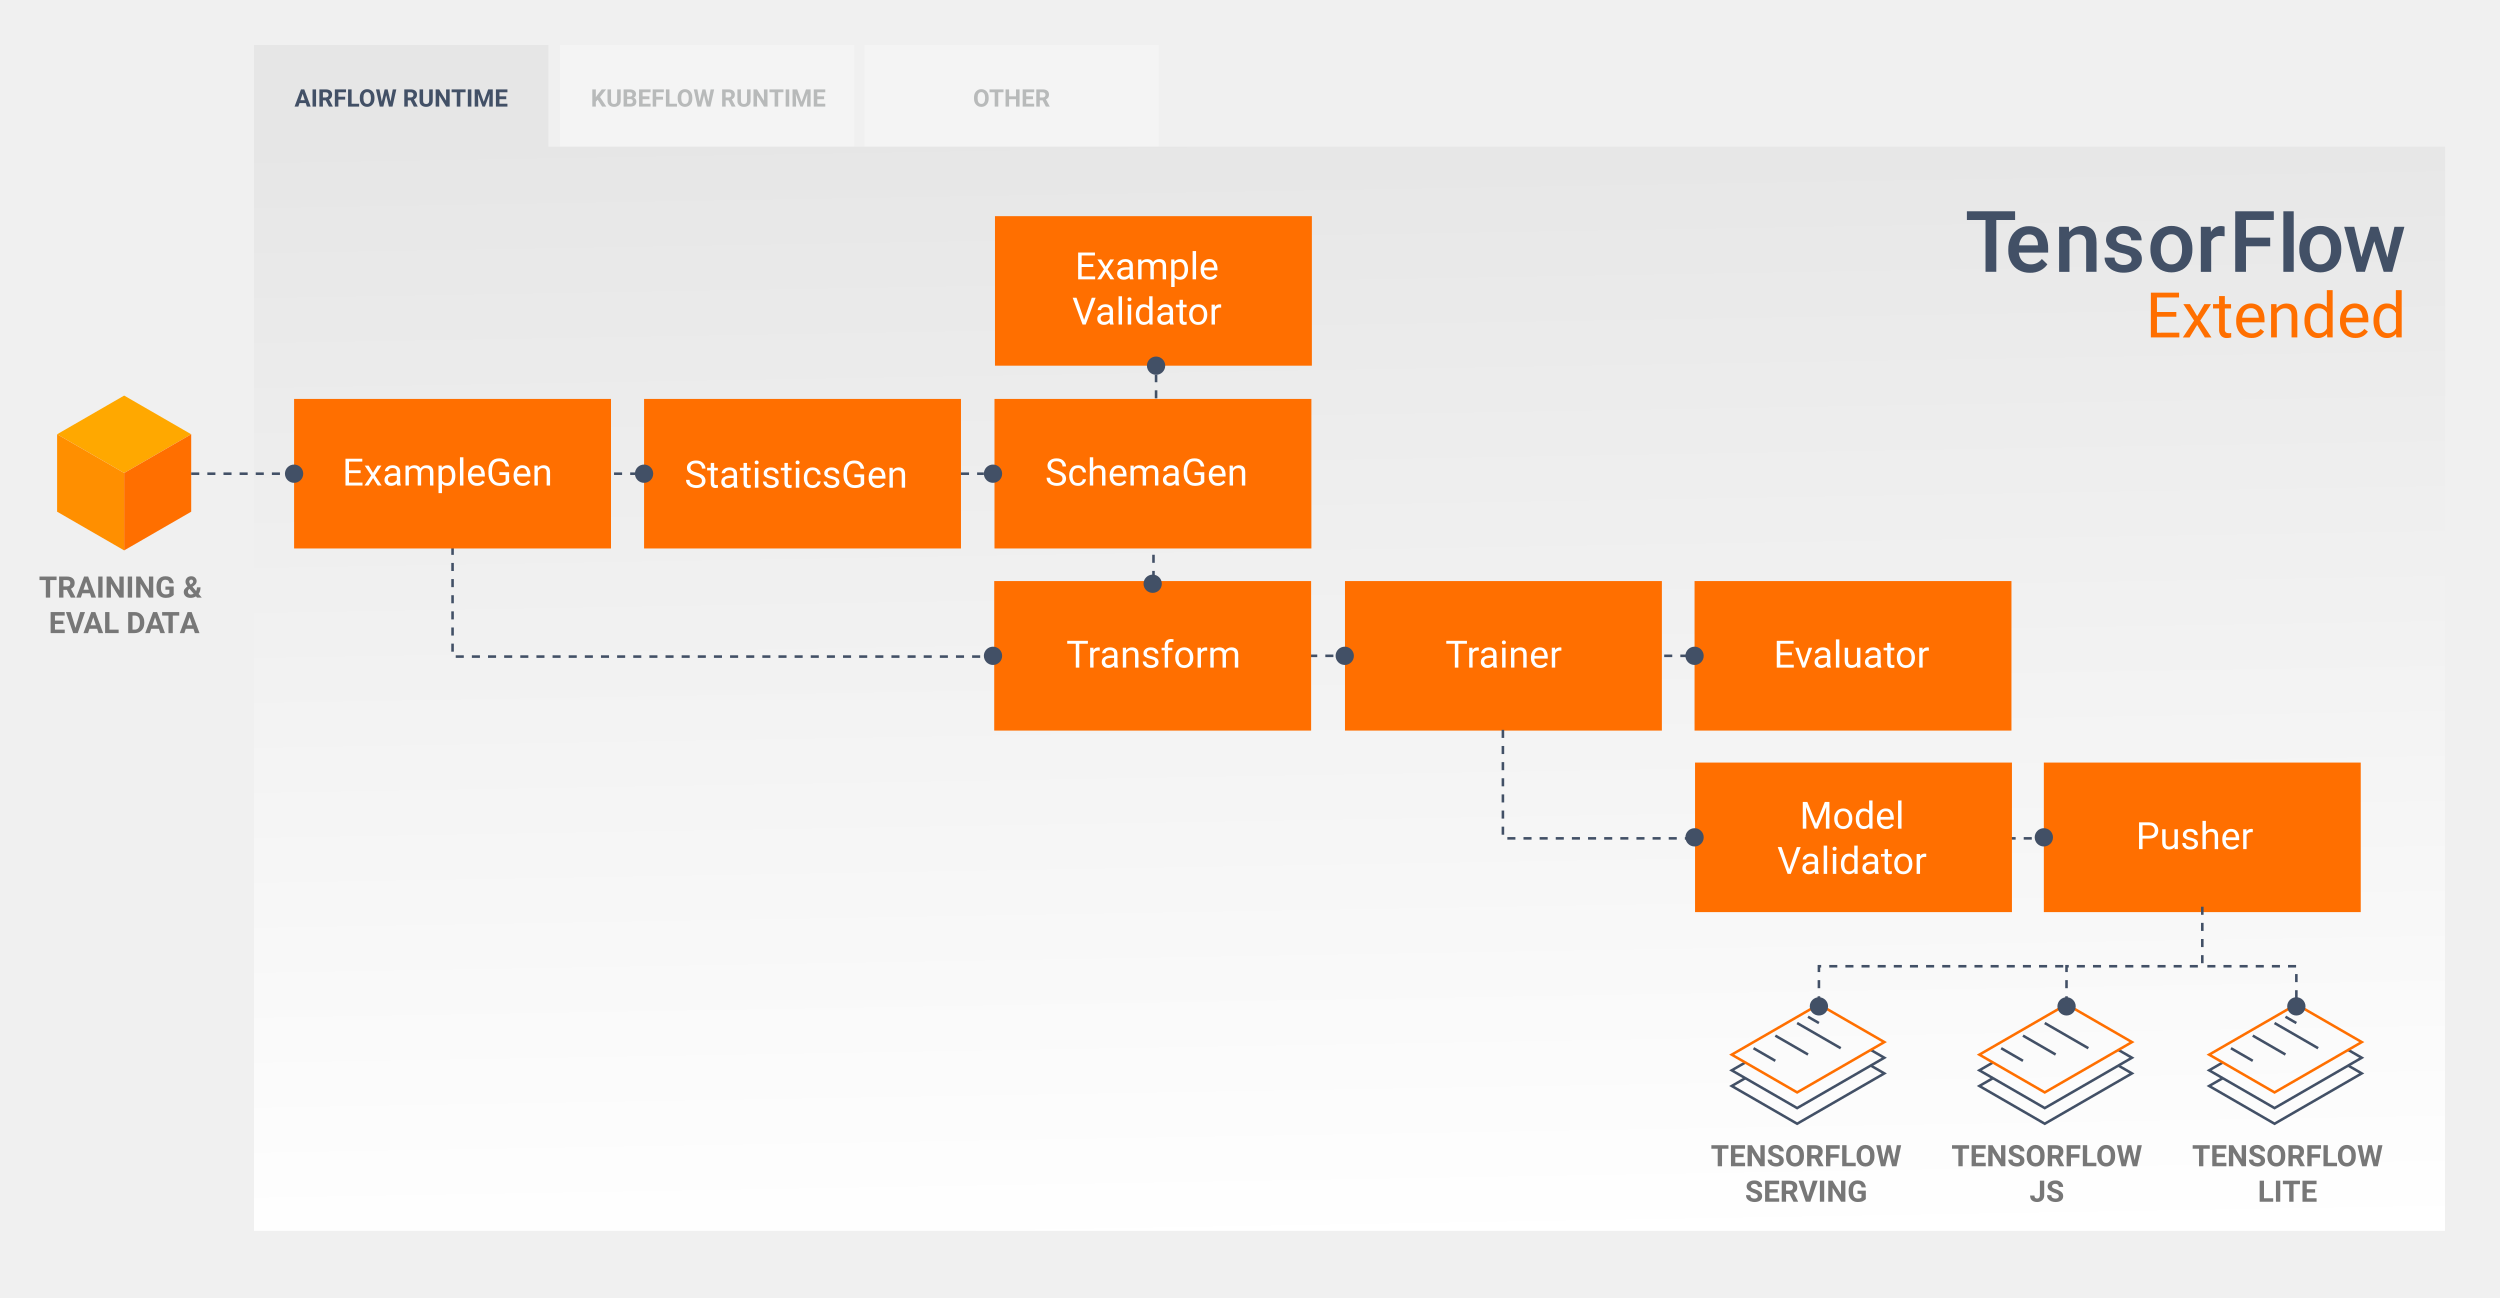
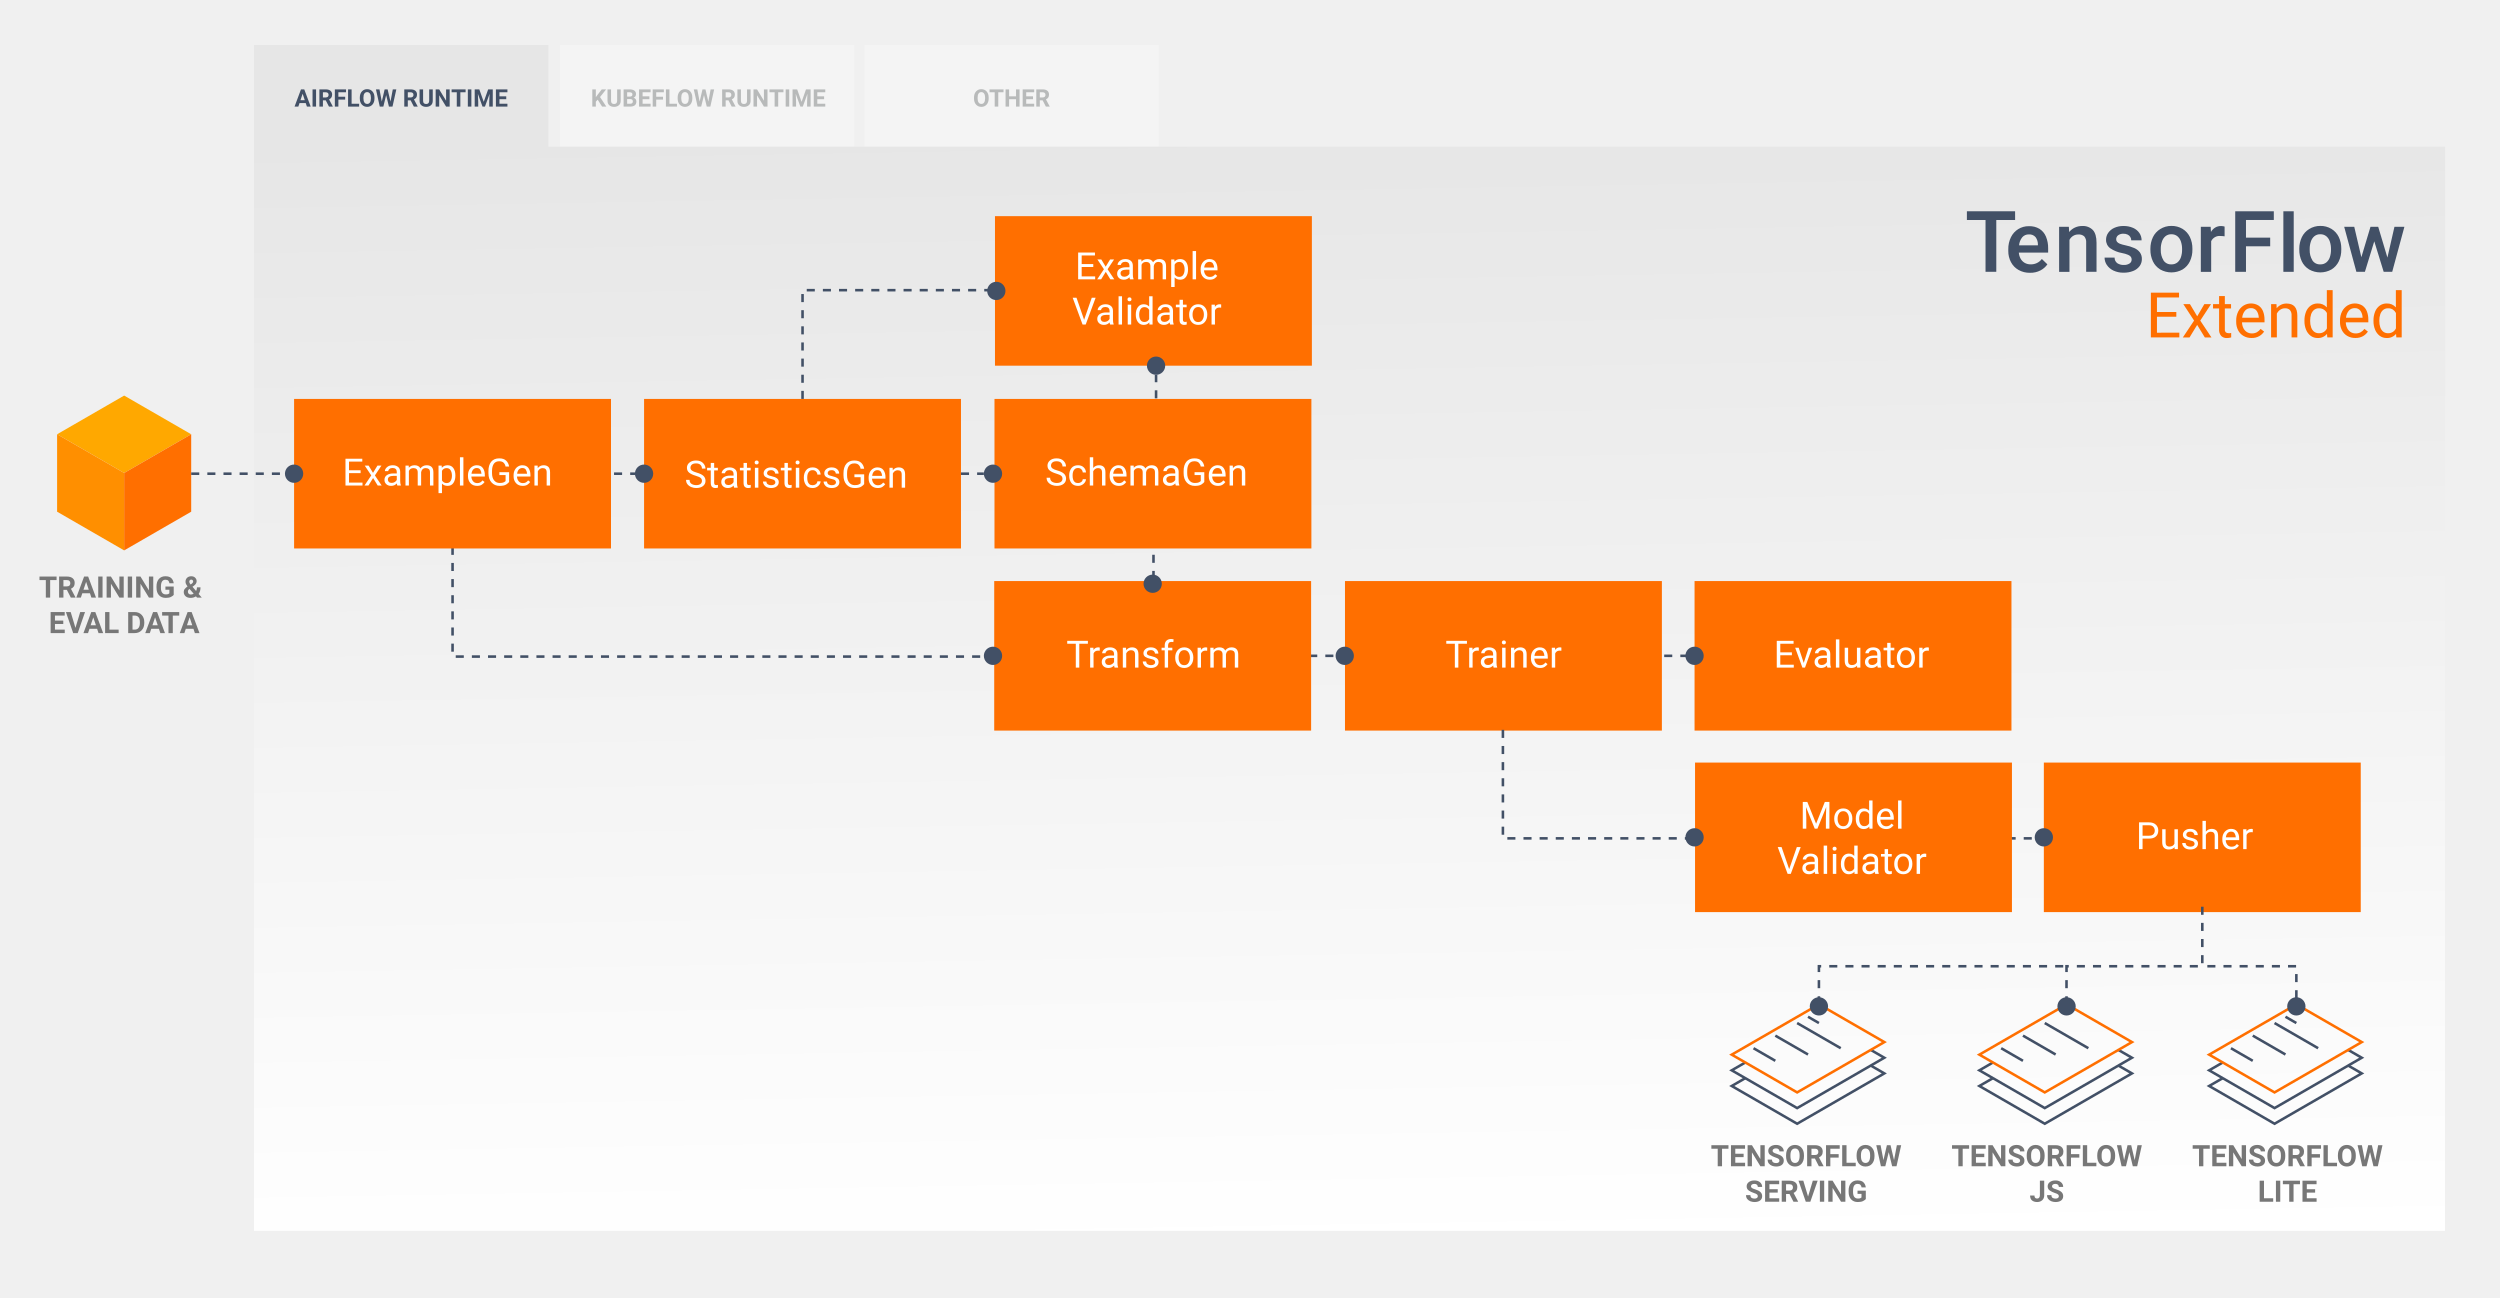
<svg xmlns="http://www.w3.org/2000/svg" id="svg161" viewBox="0 0 929.55 482.34">
  <defs>
    <style>.cls-1{fill:#f4f4f4;}.cls-2{fill:url(#linear-gradient);}.cls-3{fill:url(#linear-gradient-2);}.cls-4{font-size:11px;fill:#777;}.cls-14,.cls-18,.cls-4{font-family:Roboto-Bold, Roboto;font-weight:700;}.cls-5{letter-spacing:-0.03em;}.cls-6{letter-spacing:0em;}.cls-7{letter-spacing:-0.01em;}.cls-8{letter-spacing:0em;}.cls-9{letter-spacing:0em;}.cls-10{letter-spacing:0.01em;}.cls-11{letter-spacing:-0.06em;}.cls-12{letter-spacing:-0.01em;}.cls-13{letter-spacing:-0.06em;}.cls-14,.cls-18{font-size:9px;}.cls-14,.cls-25{fill:#425066;}.cls-15{letter-spacing:-0.03em;}.cls-16{letter-spacing:0em;}.cls-17{letter-spacing:0em;}.cls-18{fill:#b8baba;}.cls-19{letter-spacing:0em;}.cls-20{letter-spacing:-0.03em;}.cls-21{letter-spacing:0em;}.cls-22{fill:#ffa800;}.cls-23{fill:#ff8f00;}.cls-24{fill:#ff6f00;}.cls-26{font-size:14px;fill:#fff;font-family:Roboto-Regular, Roboto;}.cls-27{letter-spacing:-0.02em;}.cls-28{letter-spacing:-0.01em;}.cls-29,.cls-30,.cls-31{fill:none;stroke-miterlimit:10;stroke-width:0.96px;}.cls-29,.cls-31{stroke:#425066;}.cls-30{stroke:#ff6f00;}.cls-31{stroke-dasharray:3 3;}.cls-32{letter-spacing:-0.03em;}.cls-33{letter-spacing:-0.02em;}.cls-34{letter-spacing:-0.01em;}.cls-35{letter-spacing:-0.01em;}</style>
    <linearGradient id="linear-gradient" x1="498.21" y1="45.51" x2="505.29" y2="463.47" gradientUnits="userSpaceOnUse">
      <stop offset="0" stop-color="#e6e6e6" />
      <stop offset="1" stop-color="#fff" />
    </linearGradient>
    <linearGradient id="linear-gradient-2" x1="94.45" y1="36.36" x2="203.91" y2="36.36" gradientUnits="userSpaceOnUse">
      <stop offset="0" stop-color="#e6e6e6" />
      <stop offset="1" stop-color="#e6e6e6" />
    </linearGradient>
  </defs>
  <rect class="cls-1" x="321.39" y="16.73" width="109.47" height="39.27" />
  <rect class="cls-1" x="208.16" y="16.73" width="109.47" height="39.27" />
  <rect class="cls-2" x="94.45" y="54.52" width="814.66" height="403.14" />
  <rect class="cls-3" x="94.45" y="16.73" width="109.47" height="39.27" />
  <text class="cls-4" transform="translate(636.1 433.63)">TENSORF<tspan class="cls-5" x="48.16" y="0">L</tspan>
    <tspan class="cls-6" x="53.75" y="0">OW</tspan>
    <tspan x="12.73" y="13.2">SE</tspan>
    <tspan class="cls-7" x="25.68" y="13.2">R</tspan>
    <tspan class="cls-8" x="32.58" y="13.2">VING</tspan>
  </text>
  <text class="cls-4" transform="translate(14.46 222.2)">T<tspan class="cls-9" x="6.81" y="0">R</tspan>
    <tspan class="cls-8" x="13.86" y="0">AINING &amp; </tspan>
    <tspan class="cls-10" x="3.66" y="13.2">E</tspan>
    <tspan class="cls-11" x="10" y="13.2">V</tspan>
    <tspan class="cls-8" x="16.52" y="13.2">A</tspan>
    <tspan class="cls-7" x="23.92" y="13.2">L</tspan>
    <tspan x="29.76" y="13.2"> </tspan>
    <tspan class="cls-12" x="32.5" y="13.2">D</tspan>
    <tspan class="cls-13" x="39.5" y="13.2">AT</tspan>
    <tspan x="52.34" y="13.2">A</tspan>
  </text>
  <text class="cls-14" transform="translate(109.49 39.64)">AIRF<tspan class="cls-15" x="19.35" y="0">L</tspan>
    <tspan x="23.92" y="0">OW RU</tspan>
    <tspan class="cls-16" x="51.92" y="0">N</tspan>
    <tspan class="cls-17" x="58.24" y="0">TIME</tspan>
  </text>
  <text class="cls-18" transform="translate(219.65 39.64)">KUBEF<tspan class="cls-15" x="27.37" y="0">L</tspan>
    <tspan class="cls-17" x="31.94" y="0">OW RU</tspan>
    <tspan class="cls-19" x="59.94" y="0">N</tspan>
    <tspan class="cls-17" x="66.26" y="0">TIME</tspan>
  </text>
  <text class="cls-18" transform="translate(361.78 39.64)">
    <tspan class="cls-20">O</tspan>
    <tspan x="5.96" y="0">THER</tspan>
  </text>
  <text class="cls-4" transform="translate(725.58 433.63)">TENSORF<tspan class="cls-5" x="48.16" y="0">L</tspan>
    <tspan class="cls-6" x="53.75" y="0">OW</tspan>
    <tspan x="29.03" y="13.2">JS</tspan>
  </text>
  <text class="cls-4" transform="translate(815.06 433.63)">TENSORF<tspan class="cls-5" x="48.16" y="0">L</tspan>
    <tspan class="cls-6" x="53.75" y="0">OW</tspan>
    <tspan x="24.42" y="13.2">L</tspan>
    <tspan class="cls-21" x="30.38" y="13.2">I</tspan>
    <tspan class="cls-8" x="33.54" y="13.2">TE</tspan>
  </text>
  <polygon class="cls-22" points="21.23 161.47 46.16 147.08 71.09 161.47 46.16 175.86 21.23 161.47" />
  <polygon class="cls-23" points="21.23 161.47 21.23 190.26 46.16 204.65 46.16 175.86 21.23 161.47" />
  <polygon class="cls-24" points="71.09 161.47 71.09 190.26 46.16 204.65 46.16 175.86 71.09 161.47" />
  <path class="cls-24" d="M810.32,123.68v1.78H799.74V108.81h10.47v1.8H802V116h7.2v1.78H802v5.93Z" />
  <path class="cls-24" d="M819.61,113.09h2.49l-4,6.11,4.16,6.27h-2.46l-2.85-4.66-2.84,4.66h-2.49l4.18-6.27-4-6.11h2.47l2.7,4.52Z" />
  <path class="cls-24" d="M829.6,125.46a5.47,5.47,0,0,1-1.64.23,2.82,2.82,0,0,1-2.08-.78,3.46,3.46,0,0,1-.78-2.53V114.7h-2.25v-1.61h2.25v-3h2.14v3h2.31v1.61h-2.31v7.7a1.5,1.5,0,0,0,.37,1.18,1.51,1.51,0,0,0,1,.3,3.8,3.8,0,0,0,.53,0l.46-.09Z" />
  <path class="cls-24" d="M842,119.86h-8.37a5.18,5.18,0,0,0,.48,2.09,3.58,3.58,0,0,0,1.26,1.48,3.38,3.38,0,0,0,1.92.54,3.77,3.77,0,0,0,1.86-.43,4.53,4.53,0,0,0,1.4-1.25l1.29,1A5.4,5.4,0,0,1,840,125a5.54,5.54,0,0,1-2.84.67,5.74,5.74,0,0,1-3-.77,5.19,5.19,0,0,1-2-2.13,6.63,6.63,0,0,1-.7-3.09v-.49a7.21,7.21,0,0,1,.76-3.38,5.54,5.54,0,0,1,2-2.21,5.34,5.34,0,0,1,5.53,0,4.57,4.57,0,0,1,1.69,2.13,8.37,8.37,0,0,1,.55,3.15ZM839.85,118a4.63,4.63,0,0,0-.78-2.43,2.49,2.49,0,0,0-2.18-1,2.77,2.77,0,0,0-2.13.93,4.69,4.69,0,0,0-1.07,2.64h6.17Z" />
  <path class="cls-24" d="M854.19,117.35v8.11h-2.14v-8.13a2.91,2.91,0,0,0-.61-2.06,2.44,2.44,0,0,0-1.85-.64,3.05,3.05,0,0,0-1.77.54,3.78,3.78,0,0,0-1.24,1.44v8.85h-2.14V113.09h2l.07,1.52a4.71,4.71,0,0,1,1.61-1.29,4.66,4.66,0,0,1,2.07-.46Q854.19,112.86,854.19,117.35Z" />
  <path class="cls-24" d="M867.33,107.89v17.57h-2l-.1-1.32a4.29,4.29,0,0,1-3.52,1.54,4.19,4.19,0,0,1-2.54-.81,5.27,5.27,0,0,1-1.72-2.24,8.12,8.12,0,0,1-.61-3.23v-.24a8.41,8.41,0,0,1,.61-3.31,5.07,5.07,0,0,1,1.72-2.22,4.33,4.33,0,0,1,2.57-.79,4.25,4.25,0,0,1,3.42,1.45v-6.42Zm-2.14,14.22v-5.73A3.44,3.44,0,0,0,864,115.1a3.11,3.11,0,0,0-1.74-.47,2.83,2.83,0,0,0-1.85.6,3.48,3.48,0,0,0-1.09,1.63,7.17,7.17,0,0,0-.35,2.31v.24a7,7,0,0,0,.35,2.29,3.47,3.47,0,0,0,1.08,1.61,2.81,2.81,0,0,0,1.83.59A3.09,3.09,0,0,0,865.19,122.11Z" />
  <path class="cls-24" d="M880.59,119.86h-8.37a5.18,5.18,0,0,0,.48,2.09,3.58,3.58,0,0,0,1.26,1.48,3.38,3.38,0,0,0,1.92.54,3.77,3.77,0,0,0,1.86-.43,4.53,4.53,0,0,0,1.4-1.25l1.29,1A5.4,5.4,0,0,1,878.6,125a5.54,5.54,0,0,1-2.84.67,5.74,5.74,0,0,1-3-.77,5.19,5.19,0,0,1-2-2.13,6.63,6.63,0,0,1-.7-3.09v-.49a7.21,7.21,0,0,1,.76-3.38,5.54,5.54,0,0,1,2-2.21,5.34,5.34,0,0,1,5.53,0,4.57,4.57,0,0,1,1.69,2.13,8.37,8.37,0,0,1,.55,3.15ZM878.45,118a4.63,4.63,0,0,0-.78-2.43,2.49,2.49,0,0,0-2.18-1,2.77,2.77,0,0,0-2.13.93,4.69,4.69,0,0,0-1.07,2.64h6.17Z" />
  <path class="cls-24" d="M893,107.89v17.57h-2l-.1-1.32a4.29,4.29,0,0,1-3.52,1.54,4.19,4.19,0,0,1-2.54-.81,5.27,5.27,0,0,1-1.72-2.24,8.12,8.12,0,0,1-.61-3.23v-.24a8.41,8.41,0,0,1,.61-3.31,5.07,5.07,0,0,1,1.72-2.22,4.33,4.33,0,0,1,2.57-.79,4.25,4.25,0,0,1,3.42,1.45v-6.42Zm-2.14,14.22v-5.73a3.44,3.44,0,0,0-1.15-1.28,3.11,3.11,0,0,0-1.74-.47,2.83,2.83,0,0,0-1.85.6,3.48,3.48,0,0,0-1.09,1.63,7.17,7.17,0,0,0-.35,2.31v.24a7,7,0,0,0,.35,2.29,3.47,3.47,0,0,0,1.08,1.61,2.81,2.81,0,0,0,1.83.59A3.09,3.09,0,0,0,890.85,122.11Z" />
  <path class="cls-25" d="M749.26,81.79h-7v19.28h-4V81.79h-6.93V78.56h17.92Z" />
  <path class="cls-25" d="M761.54,93.91h-10.9a5.52,5.52,0,0,0,.66,2.27,4.06,4.06,0,0,0,1.51,1.55,4.31,4.31,0,0,0,2.22.56,5,5,0,0,0,4.17-2l2.06,2a7.19,7.19,0,0,1-2.54,2.24,8,8,0,0,1-3.93.9,8.35,8.35,0,0,1-4.27-1.06,7.17,7.17,0,0,1-2.8-2.9,8.68,8.68,0,0,1-1-4.13v-.63a9.92,9.92,0,0,1,1-4.54,7.36,7.36,0,0,1,2.72-3,7.28,7.28,0,0,1,3.9-1.07,7.19,7.19,0,0,1,4,1,6.3,6.3,0,0,1,2.4,2.9,10.92,10.92,0,0,1,.8,4.32Zm-3.8-3.08a4.62,4.62,0,0,0-.88-2.67,3,3,0,0,0-2.5-1,3.1,3.1,0,0,0-2.44,1.05,5.5,5.5,0,0,0-1.19,3h7Z" />
  <path class="cls-25" d="M778.15,85.51q1.38,1.48,1.38,4.77v10.79h-3.85V90.25a3.23,3.23,0,0,0-.72-2.37,3,3,0,0,0-2.2-.7,3.6,3.6,0,0,0-1.93.53,3.83,3.83,0,0,0-1.36,1.47v11.91h-3.85V84.34h3.62l.12,1.93a6.12,6.12,0,0,1,2.13-1.66,6.33,6.33,0,0,1,2.72-.58A5.13,5.13,0,0,1,778.15,85.51Z" />
  <path class="cls-25" d="M784.63,92.31a3.78,3.78,0,0,1-1.56-3.19,4.42,4.42,0,0,1,.8-2.54,5.46,5.46,0,0,1,2.27-1.86,8,8,0,0,1,3.41-.69,8.55,8.55,0,0,1,3.58.7,5.5,5.5,0,0,1,2.34,1.91,4.77,4.77,0,0,1,.82,2.73h-3.85a2.35,2.35,0,0,0-1.31-2.13,3.36,3.36,0,0,0-1.58-.34,3.1,3.1,0,0,0-2,.59,1.83,1.83,0,0,0-.71,1.47,1.49,1.49,0,0,0,.3.94,2.54,2.54,0,0,0,1,.7,12,12,0,0,0,2.06.59,16.32,16.32,0,0,1,3.39,1.05,5.19,5.19,0,0,1,2.07,1.61,4.07,4.07,0,0,1,.73,2.47,4.36,4.36,0,0,1-.84,2.63,5.44,5.44,0,0,1-2.39,1.8,9.27,9.27,0,0,1-3.57.64,8.41,8.41,0,0,1-3.8-.8,6.05,6.05,0,0,1-2.44-2.09,4.88,4.88,0,0,1-.83-2.71h3.73a2.47,2.47,0,0,0,1,2.07,4.13,4.13,0,0,0,2.37.66,3.76,3.76,0,0,0,2.19-.55,1.7,1.7,0,0,0,.78-1.46,1.77,1.77,0,0,0-.28-1,2.48,2.48,0,0,0-1.06-.77,10.81,10.81,0,0,0-2.22-.65A11.21,11.21,0,0,1,784.63,92.31Z" />
  <path class="cls-25" d="M800.5,88.18a7.21,7.21,0,0,1,2.7-3A7.64,7.64,0,0,1,807.35,84a7.73,7.73,0,0,1,4.18,1.11,7.2,7.2,0,0,1,2.71,3,9.92,9.92,0,0,1,.94,4.38v.32a9.92,9.92,0,0,1-.94,4.38,7.16,7.16,0,0,1-2.7,3,8.44,8.44,0,0,1-8.33,0,7.14,7.14,0,0,1-2.71-3,9.91,9.91,0,0,1-.94-4.38v-.32A9.91,9.91,0,0,1,800.5,88.18Zm3.9,8.6a3.31,3.31,0,0,0,3,1.52,3.39,3.39,0,0,0,2.2-.72,4.2,4.2,0,0,0,1.31-1.94,8.34,8.34,0,0,0,.43-2.75v-.32a8.36,8.36,0,0,0-.43-2.74,4.23,4.23,0,0,0-1.32-2,3.42,3.42,0,0,0-2.23-.73,3.34,3.34,0,0,0-2.2.73,4.28,4.28,0,0,0-1.31,2,8.35,8.35,0,0,0-.43,2.74v.32A7,7,0,0,0,804.41,96.77Z" />
  <path class="cls-25" d="M826.54,84.1a3.14,3.14,0,0,1,.61.14l0,3.63a9.68,9.68,0,0,0-1.53-.12,3.43,3.43,0,0,0-3.46,1.93v11.4h-3.85V84.34h3.66l.11,1.89a4.67,4.67,0,0,1,1.58-1.62,4.12,4.12,0,0,1,2.18-.57A5,5,0,0,1,826.54,84.1Z" />
  <path class="cls-25" d="M835.1,81.79v6.57h9v3.22h-9v9.49h-4V78.56h14.35v3.23Z" />
  <path class="cls-25" d="M849,101.07V78.56h3.85v22.51Z" />
  <path class="cls-25" d="M855.87,88.18a7.21,7.21,0,0,1,2.7-3A7.64,7.64,0,0,1,862.71,84a7.73,7.73,0,0,1,4.18,1.11,7.2,7.2,0,0,1,2.71,3,9.92,9.92,0,0,1,.94,4.38v.32a9.92,9.92,0,0,1-.94,4.38,7.16,7.16,0,0,1-2.7,3,8.44,8.44,0,0,1-8.33,0,7.14,7.14,0,0,1-2.71-3,9.91,9.91,0,0,1-.94-4.38v-.32A9.91,9.91,0,0,1,855.87,88.18Zm3.9,8.6a3.31,3.31,0,0,0,3,1.52,3.39,3.39,0,0,0,2.2-.72,4.2,4.2,0,0,0,1.31-1.94,8.34,8.34,0,0,0,.43-2.75v-.32a8.36,8.36,0,0,0-.43-2.74,4.23,4.23,0,0,0-1.32-2,3.42,3.42,0,0,0-2.23-.73,3.34,3.34,0,0,0-2.2.73,4.28,4.28,0,0,0-1.31,2,8.35,8.35,0,0,0-.43,2.74v.32A7,7,0,0,0,859.78,96.77Z" />
  <path class="cls-25" d="M894,84.34l-4.53,16.73h-3.17L882.8,89.72l-3.48,11.35h-3.17l-4.53-16.73h3.74L878,95.64l3.39-11.3h2.88l3.42,11.44,2.61-11.44Z" />
  <rect class="cls-24" x="239.48" y="148.33" width="117.83" height="55.6" />
  <text class="cls-26" transform="translate(254.54 181.32)">StatisticsGen</text>
  <rect class="cls-24" x="369.77" y="148.33" width="117.83" height="55.6" />
  <text class="cls-26" transform="translate(388.6 180.52)">SchemaGen</text>
  <rect class="cls-24" x="369.95" y="80.37" width="117.83" height="55.6" />
  <text class="cls-26" transform="translate(399.72 103.86)">Example<tspan class="cls-27" x="-1.08" y="16.8">V</tspan>
    <tspan x="7.51" y="16.8">alida</tspan>
    <tspan class="cls-28" x="37.43" y="16.8">t</tspan>
    <tspan x="41.81" y="16.8">or</tspan>
  </text>
  <rect class="cls-24" x="759.94" y="283.54" width="117.83" height="55.6" />
  <text class="cls-26" transform="translate(794.18 315.72)">Pusher</text>
  <polyline class="cls-29" points="873.1 396.2 878.14 399.11 845.72 417.83 821.41 403.79 826.45 400.88" />
  <polyline class="cls-29" points="873.1 390.38 878.14 393.29 845.72 412.01 821.41 397.97 826.45 395.06" />
  <polygon class="cls-30" points="821.41 392.14 853.83 373.43 878.14 387.47 845.72 406.18 821.41 392.14" />
  <line class="cls-29" x1="845.72" y1="380.39" x2="861.93" y2="389.75" />
  <line class="cls-29" x1="837.62" y1="385.07" x2="849.78" y2="392.09" />
  <line class="cls-29" x1="829.51" y1="389.75" x2="837.62" y2="394.43" />
  <line class="cls-29" x1="849.78" y1="378.05" x2="853.83" y2="380.39" />
  <polyline class="cls-29" points="787.66 396.2 792.7 399.11 760.28 417.83 735.97 403.79 741.01 400.88" />
  <polyline class="cls-29" points="787.66 390.38 792.7 393.29 760.28 412.01 735.97 397.97 741.01 395.06" />
  <polygon class="cls-30" points="735.97 392.14 768.39 373.43 792.7 387.47 760.28 406.18 735.97 392.14" />
  <line class="cls-29" x1="760.28" y1="380.39" x2="776.49" y2="389.75" />
  <line class="cls-29" x1="752.18" y1="385.07" x2="764.33" y2="392.09" />
  <line class="cls-29" x1="744.07" y1="389.75" x2="752.18" y2="394.43" />
  <polyline class="cls-29" points="695.59 396.2 700.63 399.11 668.21 417.83 643.89 403.79 648.93 400.88" />
  <polyline class="cls-29" points="695.59 390.38 700.63 393.29 668.21 412.01 643.89 397.97 648.93 395.06" />
  <polygon class="cls-30" points="643.89 392.14 676.31 373.43 700.63 387.47 668.21 406.18 643.89 392.14" />
  <line class="cls-29" x1="668.21" y1="380.39" x2="684.42" y2="389.75" />
  <line class="cls-29" x1="660.1" y1="385.07" x2="672.26" y2="392.09" />
  <line class="cls-29" x1="652" y1="389.75" x2="660.1" y2="394.43" />
  <line class="cls-29" x1="672.26" y1="378.05" x2="676.31" y2="380.39" />
  <line class="cls-31" x1="486.78" y1="243.85" x2="628.25" y2="243.85" />
  <line class="cls-31" x1="71.09" y1="176.13" x2="109.35" y2="176.13" />
  <rect class="cls-24" x="369.67" y="216.05" width="117.83" height="55.6" />
  <text class="cls-26" transform="translate(396.47 248.23)">
    <tspan class="cls-32">T</tspan>
    <tspan class="cls-33" x="7.9" y="0">r</tspan>
    <tspan x="12.43" y="0">ansform</tspan>
  </text>
  <rect class="cls-24" x="500.09" y="216.05" width="117.83" height="55.6" />
  <text class="cls-26" transform="translate(537.41 248.23)">
    <tspan class="cls-32">T</tspan>
    <tspan class="cls-33" x="7.9" y="0">r</tspan>
    <tspan x="12.43" y="0">ainer</tspan>
  </text>
  <rect class="cls-24" x="630.07" y="216.05" width="117.83" height="55.6" />
  <text class="cls-26" transform="translate(659.48 248.23)">
    <tspan class="cls-34">E</tspan>
    <tspan class="cls-35" x="7.78" y="0">v</tspan>
    <tspan x="14.46" y="0">alua</tspan>
    <tspan class="cls-28" x="40.8" y="0">t</tspan>
    <tspan x="45.18" y="0">or</tspan>
  </text>
  <polyline class="cls-31" points="558.81 271.37 558.81 311.72 761.75 311.72" />
  <rect class="cls-24" x="630.25" y="283.54" width="117.83" height="55.6" />
  <text class="cls-26" transform="translate(669.15 308.12)">Model<tspan class="cls-27" x="-8.35" y="16.8">V</tspan>
    <tspan x="0.25" y="16.8">alida</tspan>
    <tspan class="cls-28" x="30.17" y="16.8">t</tspan>
    <tspan x="34.54" y="16.8">or</tspan>
  </text>
  <polyline class="cls-31" points="370.45 244.13 168.27 244.13 168.27 203.33" />
  <line class="cls-31" x1="222.31" y1="176.13" x2="236.16" y2="176.13" />
  <line class="cls-31" x1="357.31" y1="176.13" x2="365.82" y2="176.13" />
  <circle class="cls-25" cx="239.48" cy="176.13" r="3.4" />
  <circle class="cls-25" cx="369.22" cy="176.13" r="3.4" />
  <circle class="cls-25" cx="429.85" cy="135.97" r="3.4" />
+   <circle class="cls-25" cx="370.45" cy="108.17" r="3.4" />
  <circle class="cls-25" cx="369.22" cy="243.85" r="3.4" />
  <circle class="cls-25" cx="428.59" cy="217.05" r="3.4" />
  <circle class="cls-25" cx="500" cy="243.85" r="3.4" />
  <circle class="cls-25" cx="630.07" cy="243.85" r="3.4" />
  <circle class="cls-25" cx="630.07" cy="311.34" r="3.4" />
  <circle class="cls-25" cx="676.31" cy="374.19" r="3.4" />
  <circle class="cls-25" cx="768.39" cy="374.19" r="3.4" />
  <circle class="cls-25" cx="853.83" cy="374.19" r="3.4" />
  <circle class="cls-25" cx="759.94" cy="311.34" r="3.4" />
  <rect class="cls-24" x="109.35" y="148.33" width="117.83" height="55.6" />
  <text class="cls-26" transform="translate(127.3 180.52)">ExampleGen</text>
  <circle class="cls-25" cx="109.35" cy="176.13" r="3.4" />
  <polyline class="cls-31" points="818.86 337.14 818.86 359.27 853.83 359.27 853.83 373.43" />
  <polyline class="cls-31" points="768.37 373.43 768.37 359.27 818.86 359.27" />
  <polyline class="cls-31" points="676.31 373.43 676.31 359.27 768.37 359.27" />
  <line class="cls-31" x1="429.85" y1="148.12" x2="429.85" y2="139.37" />
  <line class="cls-31" x1="428.89" y1="215.27" x2="428.89" y2="203.72" />
+   <polyline class="cls-31" points="298.4 148.33 298.4 107.89 369.95 107.89" />
</svg>
